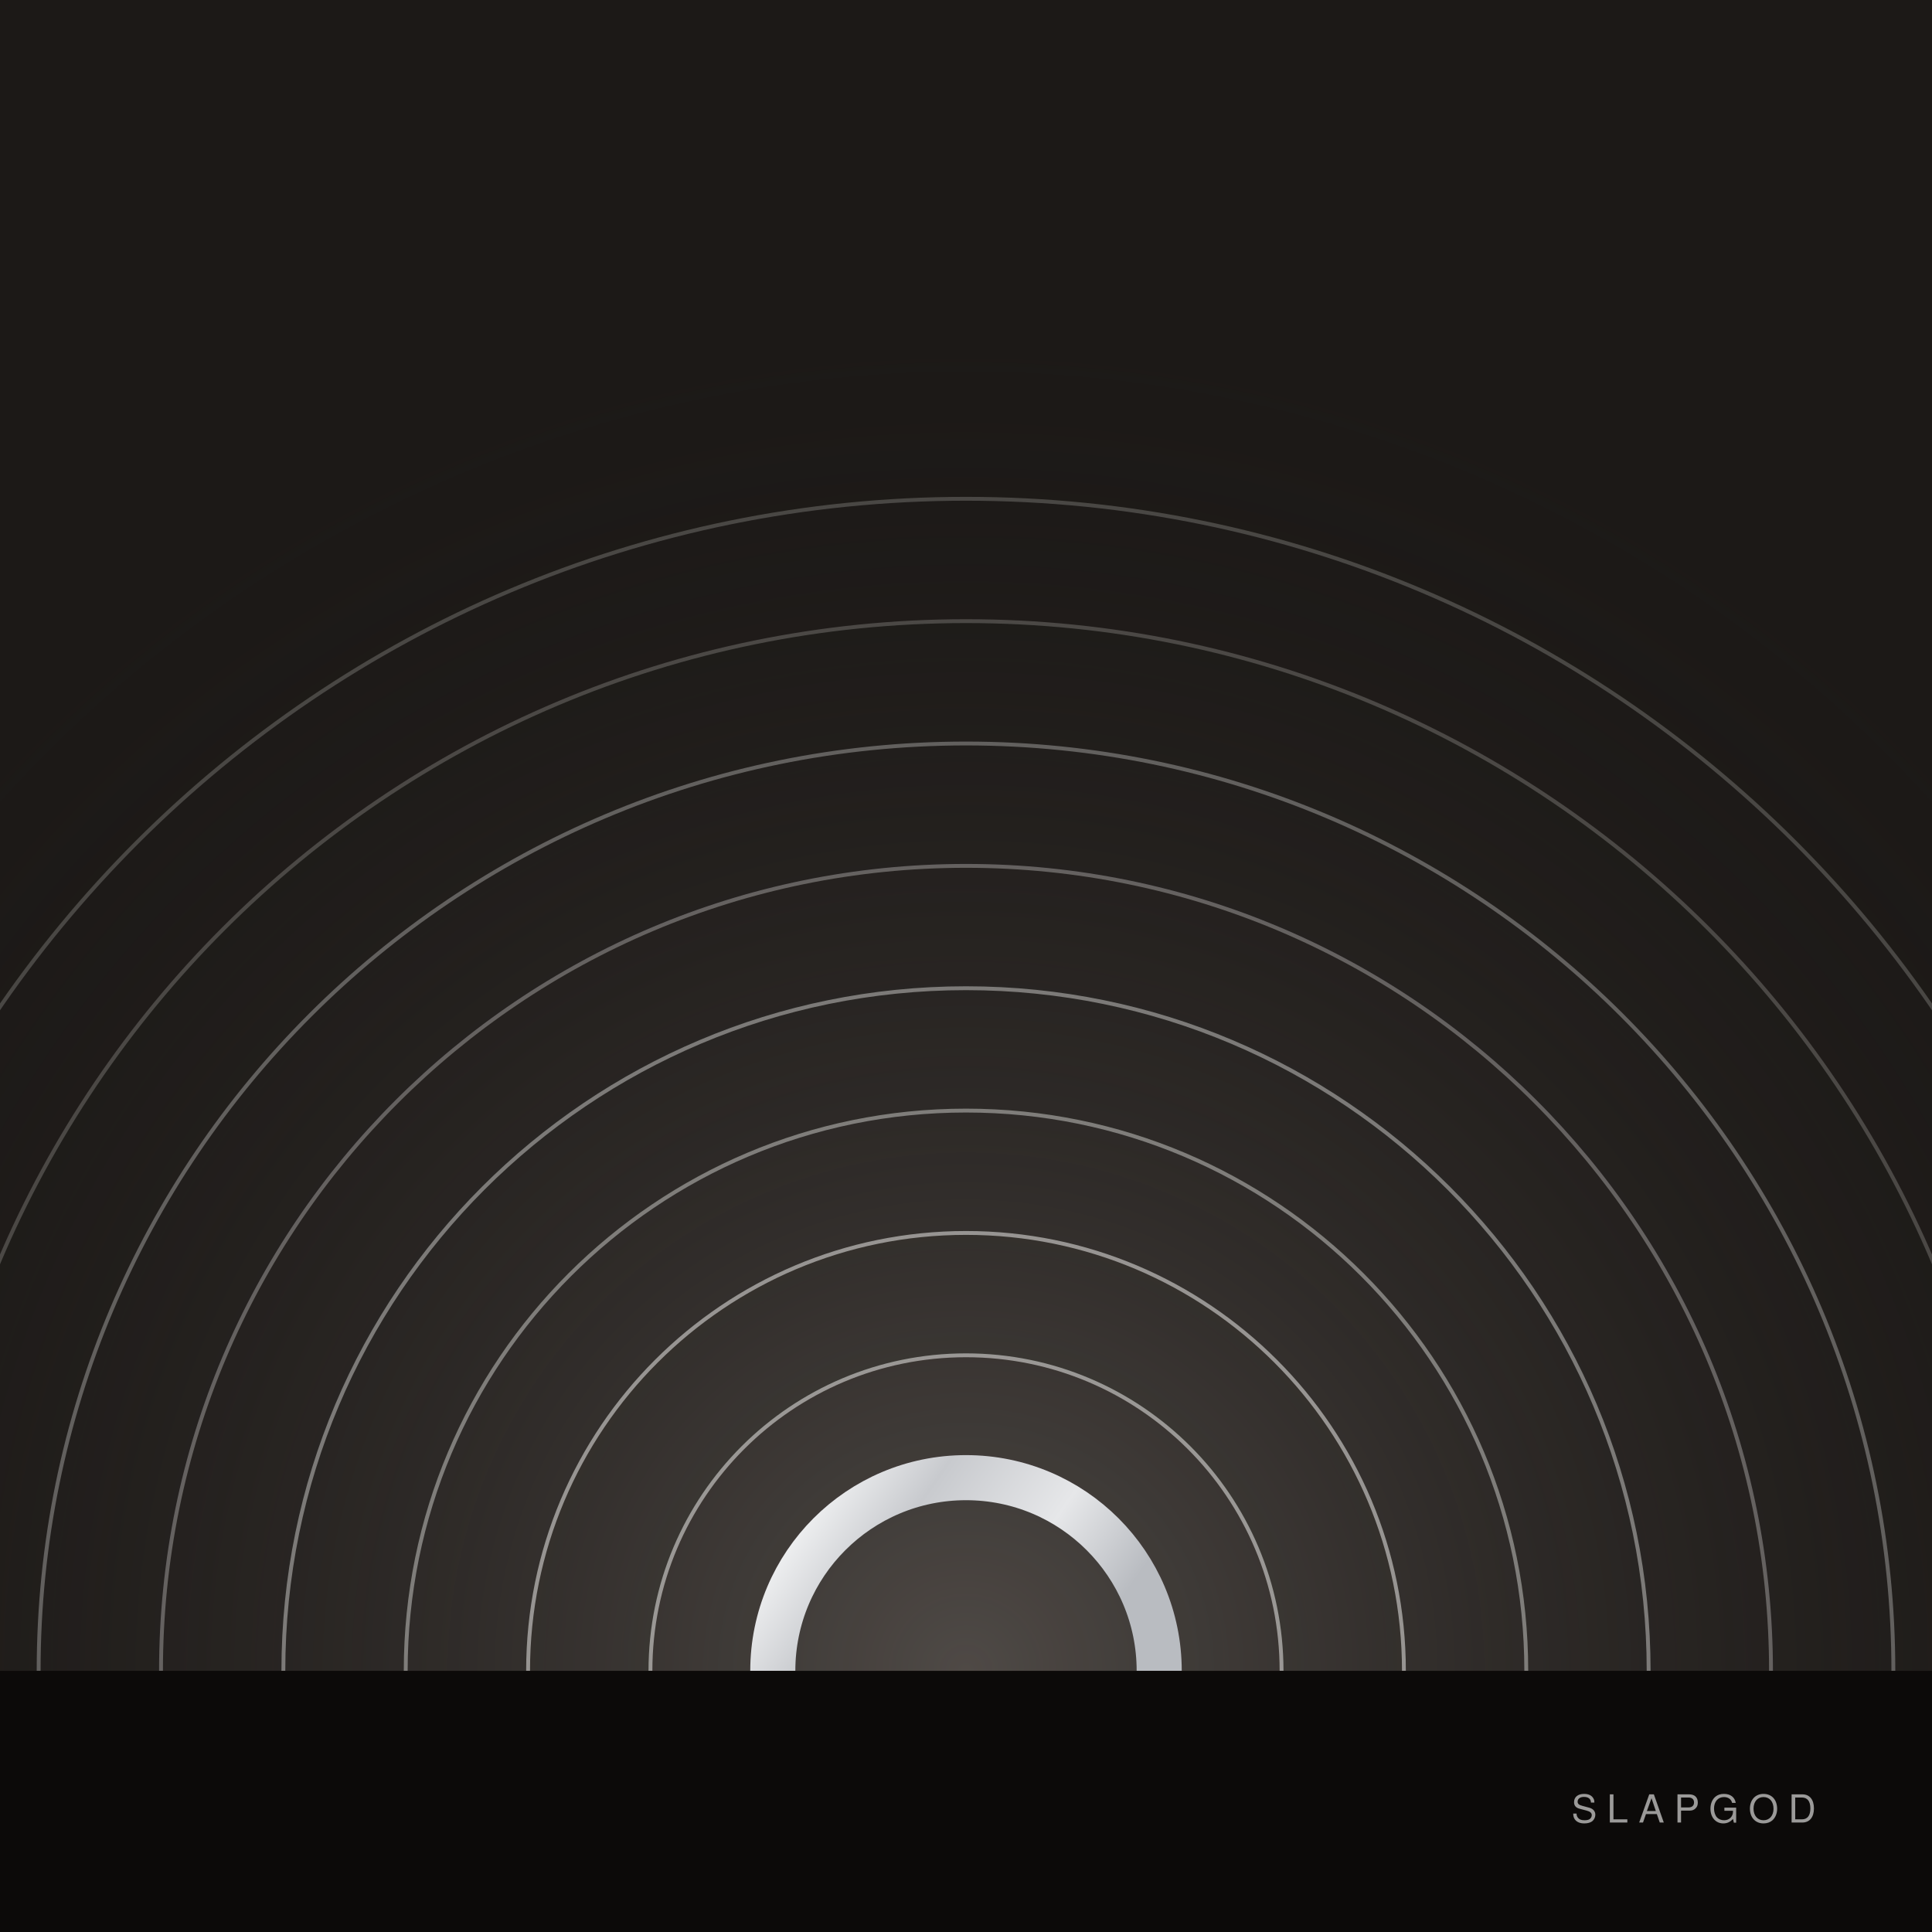
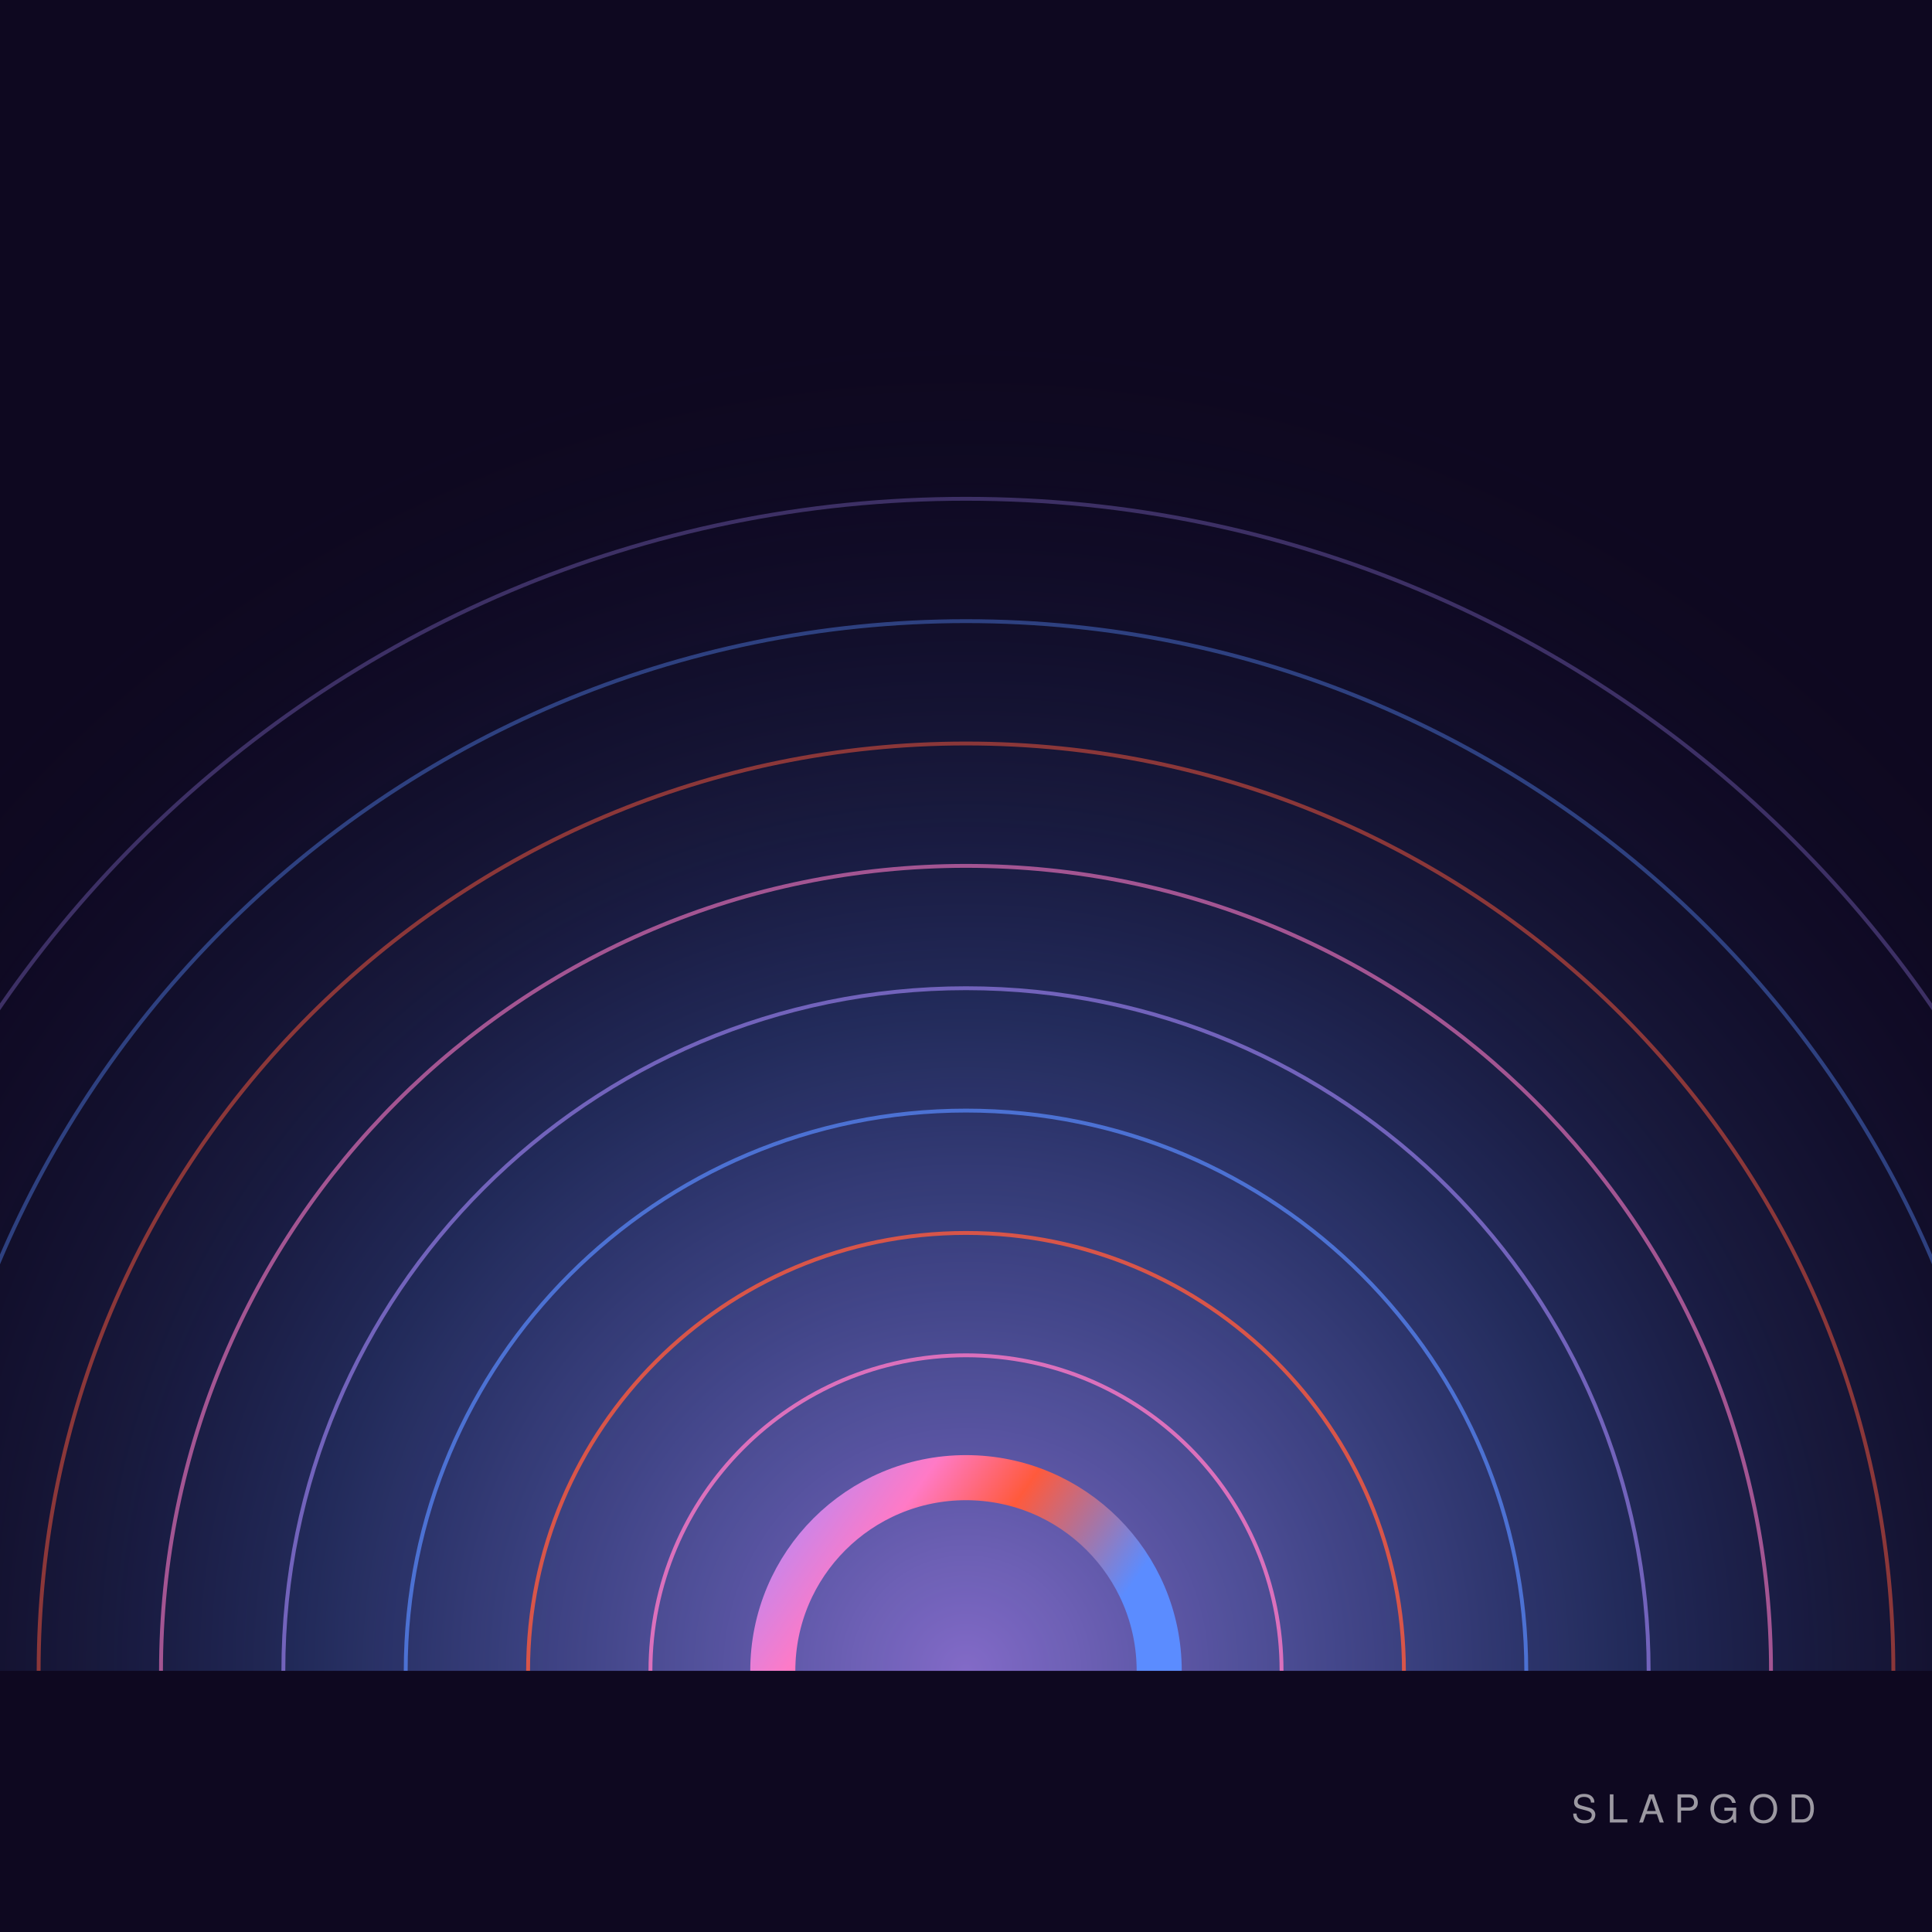
<svg xmlns="http://www.w3.org/2000/svg" viewBox="0 0 600 600" width="600" height="600">
  <defs>
    <linearGradient id="sv-velvetstatic" x1="0" y1="0" x2="1" y2=".35">
-       <stop offset="0" stop-color="#A8AAAD" />
-       <stop offset=".13" stop-color="#F0F1F2" />
-       <stop offset=".38" stop-color="#C8CACE" />
-       <stop offset=".72" stop-color="#E6E7E9" />
-       <stop offset="1" stop-color="#B9BCC1" />
+       <stop offset="0" stop-color="#A98BFF" />
+       <stop offset=".35" stop-color="#FF7AC6" />
+       <stop offset=".6" stop-color="#FF5A3C" />
+       <stop offset="1" stop-color="#5B8CFF" />
    </linearGradient>
    <radialGradient id="ag-velvetstatic" cx="300" cy="518.9" r="420" gradientUnits="userSpaceOnUse">
-       <stop offset="0" stop-color="#78716C" stop-opacity=".55" />
-       <stop offset="1" stop-color="#1C1917" stop-opacity="0" />
+       <stop offset="0" stop-color="#A98BFF" stop-opacity=".75" />
+       <stop offset=".5" stop-color="#5B8CFF" stop-opacity=".25" />
+       <stop offset="1" stop-color="#0E0820" stop-opacity="0" />
    </radialGradient>
  </defs>
-   <rect width="600" height="600" fill="#1C1917" />
+   <rect width="600" height="600" fill="#0E0820" />
  <rect width="600" height="600" fill="url(#ag-velvetstatic)" />
  <path d="M240 518.9 A60 60 0 0 1 360 518.9" fill="none" stroke="url(#sv-velvetstatic)" stroke-opacity="1" stroke-width="14" />
-   <path d="M202 518.9 A98 98 0 0 1 398 518.9" fill="none" stroke="#FAFAF9" stroke-opacity="0.5" stroke-width="1.2" />
-   <path d="M164 518.9 A136 136 0 0 1 436 518.9" fill="none" stroke="#FAFAF9" stroke-opacity="0.5" stroke-width="1.2" />
-   <path d="M126 518.9 A174 174 0 0 1 474 518.9" fill="none" stroke="#FAFAF9" stroke-opacity="0.4" stroke-width="1.2" />
-   <path d="M88 518.9 A212 212 0 0 1 512 518.9" fill="none" stroke="#FAFAF9" stroke-opacity="0.4" stroke-width="1.2" />
-   <path d="M50 518.9 A250 250 0 0 1 550 518.9" fill="none" stroke="#FAFAF9" stroke-opacity="0.3" stroke-width="1.2" />
-   <path d="M12 518.9 A288 288 0 0 1 588 518.9" fill="none" stroke="#FAFAF9" stroke-opacity="0.3" stroke-width="1.2" />
-   <path d="M-26 518.9 A326 326 0 0 1 626 518.9" fill="none" stroke="#FAFAF9" stroke-opacity="0.2" stroke-width="1.2" />
-   <path d="M-64 518.9 A364 364 0 0 1 664 518.9" fill="none" stroke="#FAFAF9" stroke-opacity="0.2" stroke-width="1.2" />
-   <rect y="518.9" width="600" height="81.1" fill="#0C0A09" />
+   <path d="M202 518.9 A98 98 0 0 1 398 518.9" fill="none" stroke="#FF7AC6" stroke-opacity="0.8" stroke-width="1.2" />
+   <path d="M164 518.9 A136 136 0 0 1 436 518.9" fill="none" stroke="#FF5A3C" stroke-opacity="0.8" stroke-width="1.2" />
+   <path d="M126 518.9 A174 174 0 0 1 474 518.9" fill="none" stroke="#5B8CFF" stroke-opacity="0.7" stroke-width="1.2" />
+   <path d="M88 518.9 A212 212 0 0 1 512 518.9" fill="none" stroke="#A98BFF" stroke-opacity="0.6" stroke-width="1.2" />
+   <path d="M50 518.9 A250 250 0 0 1 550 518.9" fill="none" stroke="#FF7AC6" stroke-opacity="0.6" stroke-width="1.2" />
+   <path d="M12 518.9 A288 288 0 0 1 588 518.9" fill="none" stroke="#FF5A3C" stroke-opacity="0.5" stroke-width="1.2" />
+   <path d="M-26 518.9 A326 326 0 0 1 626 518.9" fill="none" stroke="#5B8CFF" stroke-opacity="0.4" stroke-width="1.2" />
+   <path d="M-64 518.9 A364 364 0 0 1 664 518.9" fill="none" stroke="#A98BFF" stroke-opacity="0.3" stroke-width="1.2" />
+   <rect y="518.9" width="600" height="81.1" fill="#0E0820" />
  <text x="564" y="566" font-family="Helvetica, Arial, sans-serif" font-size="12" letter-spacing="3" text-anchor="end" fill="#FAFAF9" fill-opacity=".6">SLAPGOD</text>
</svg>
